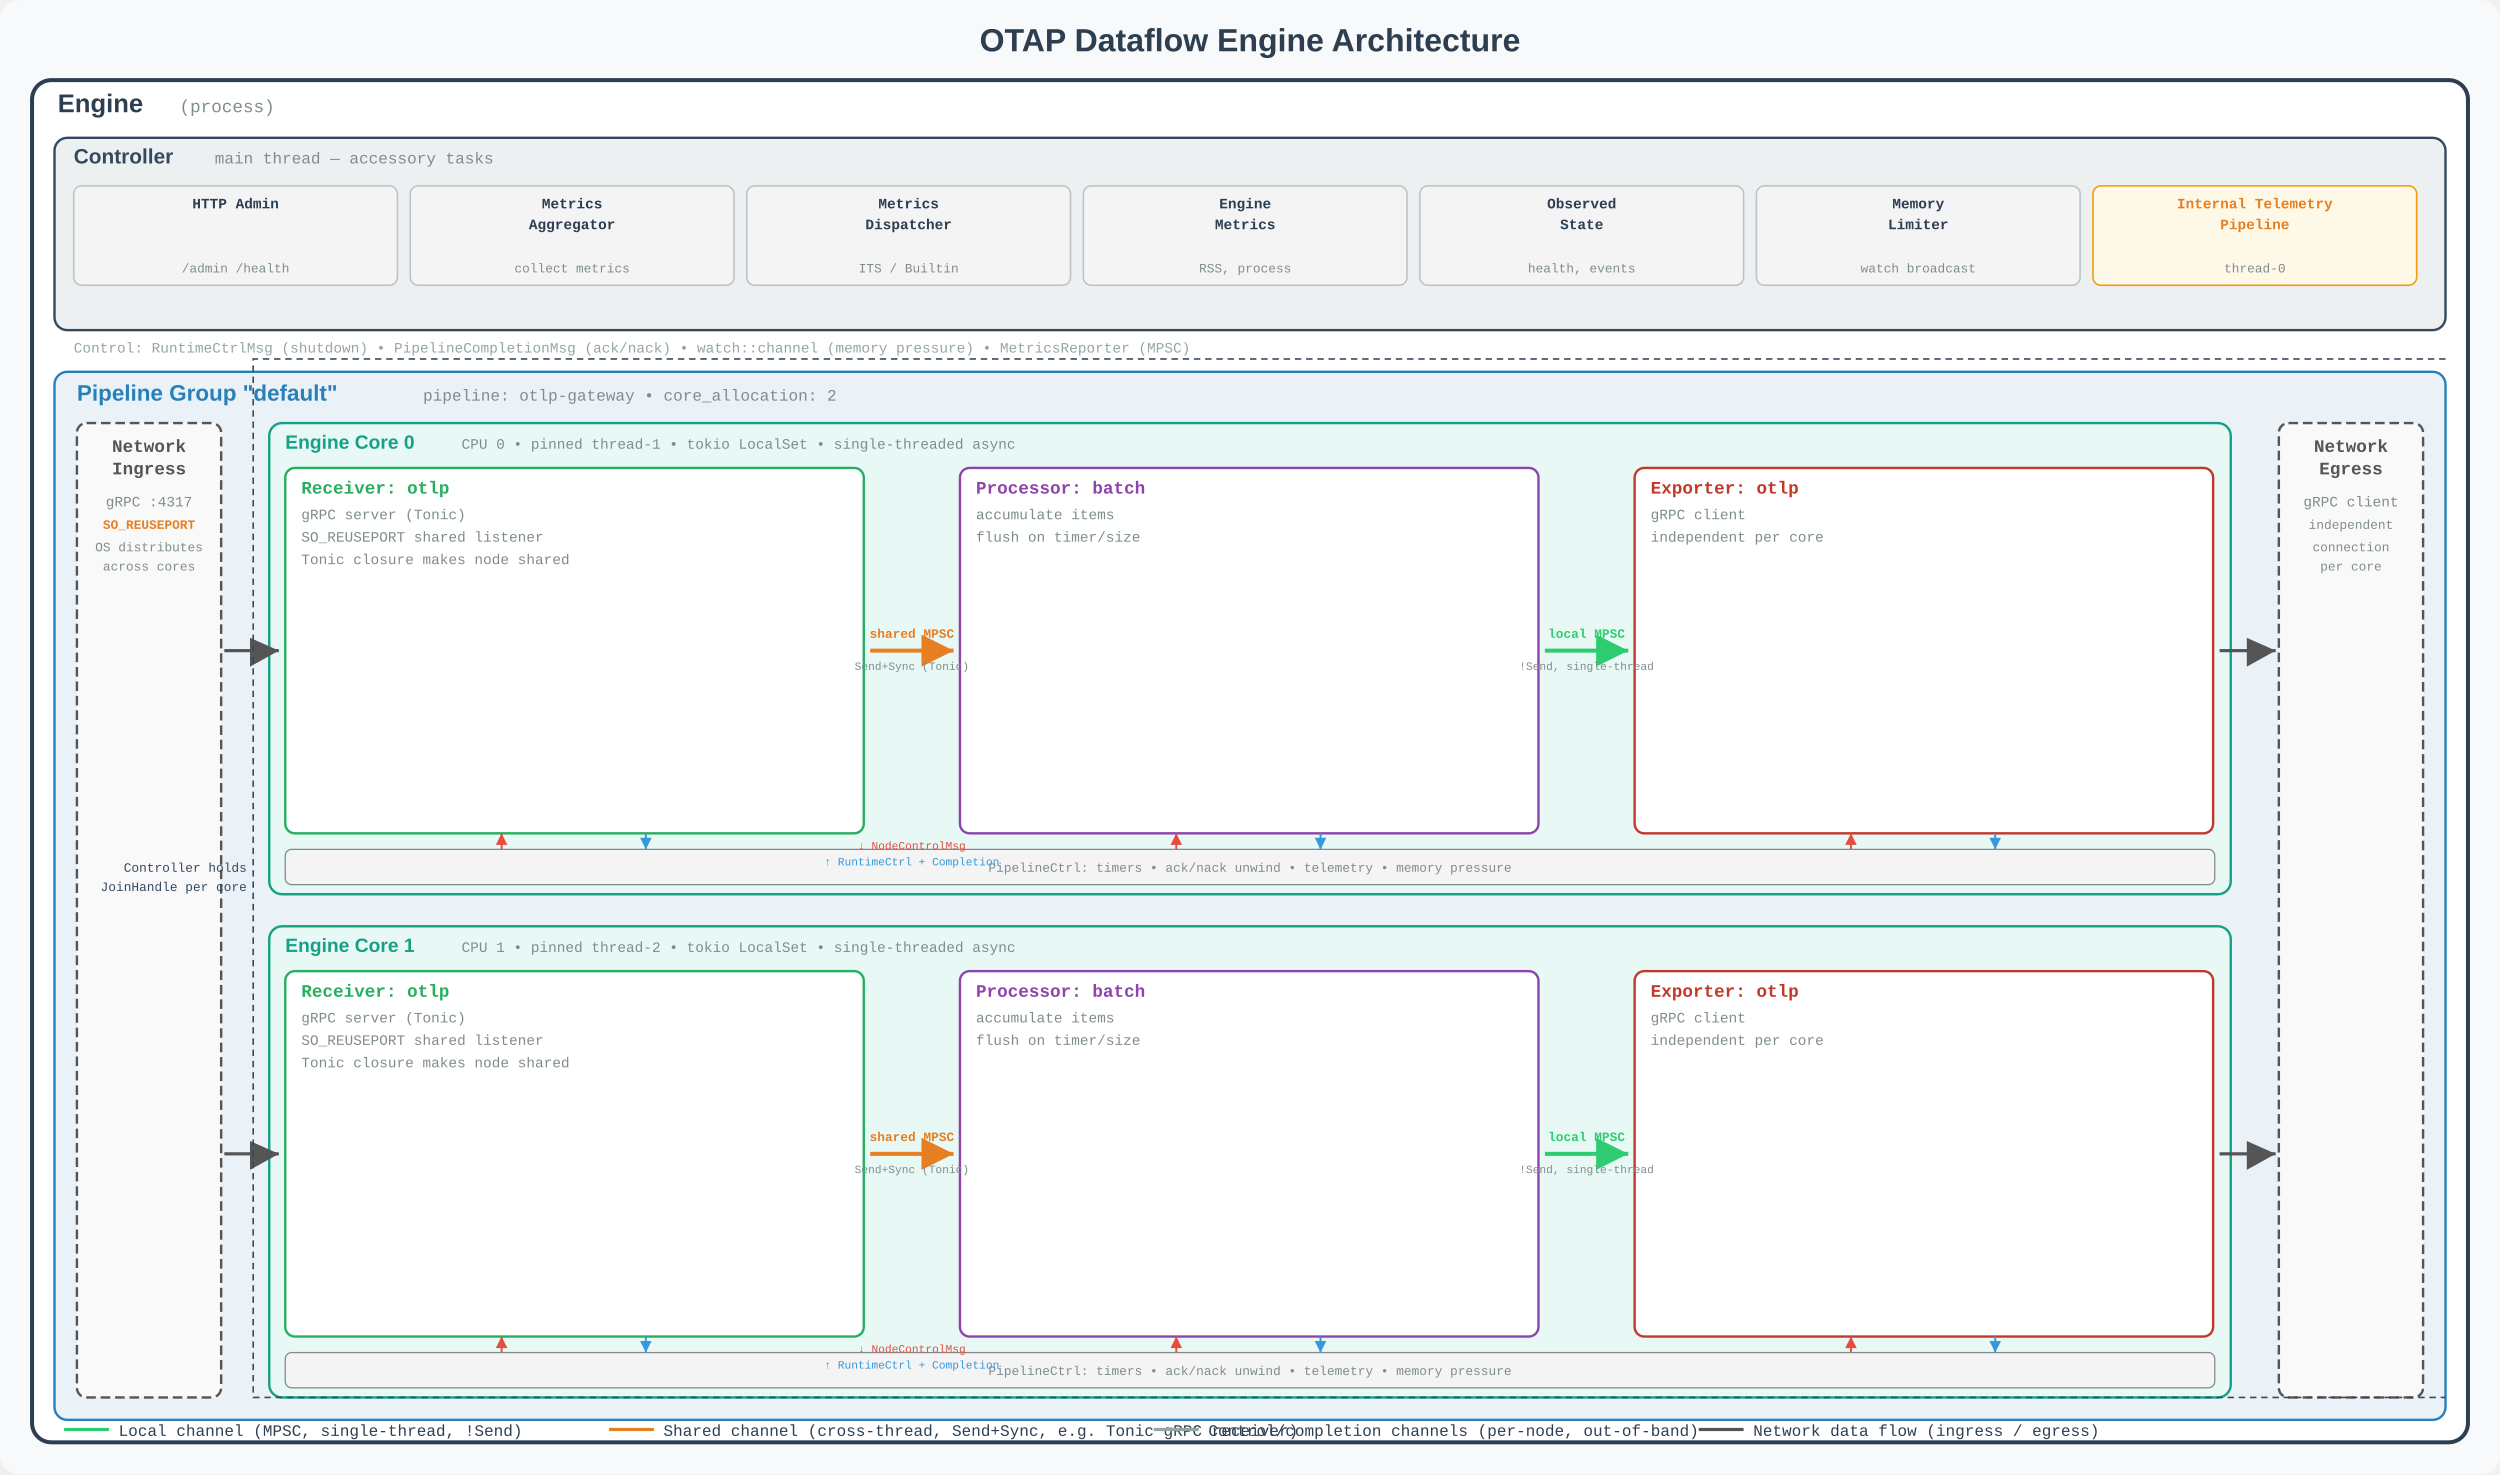
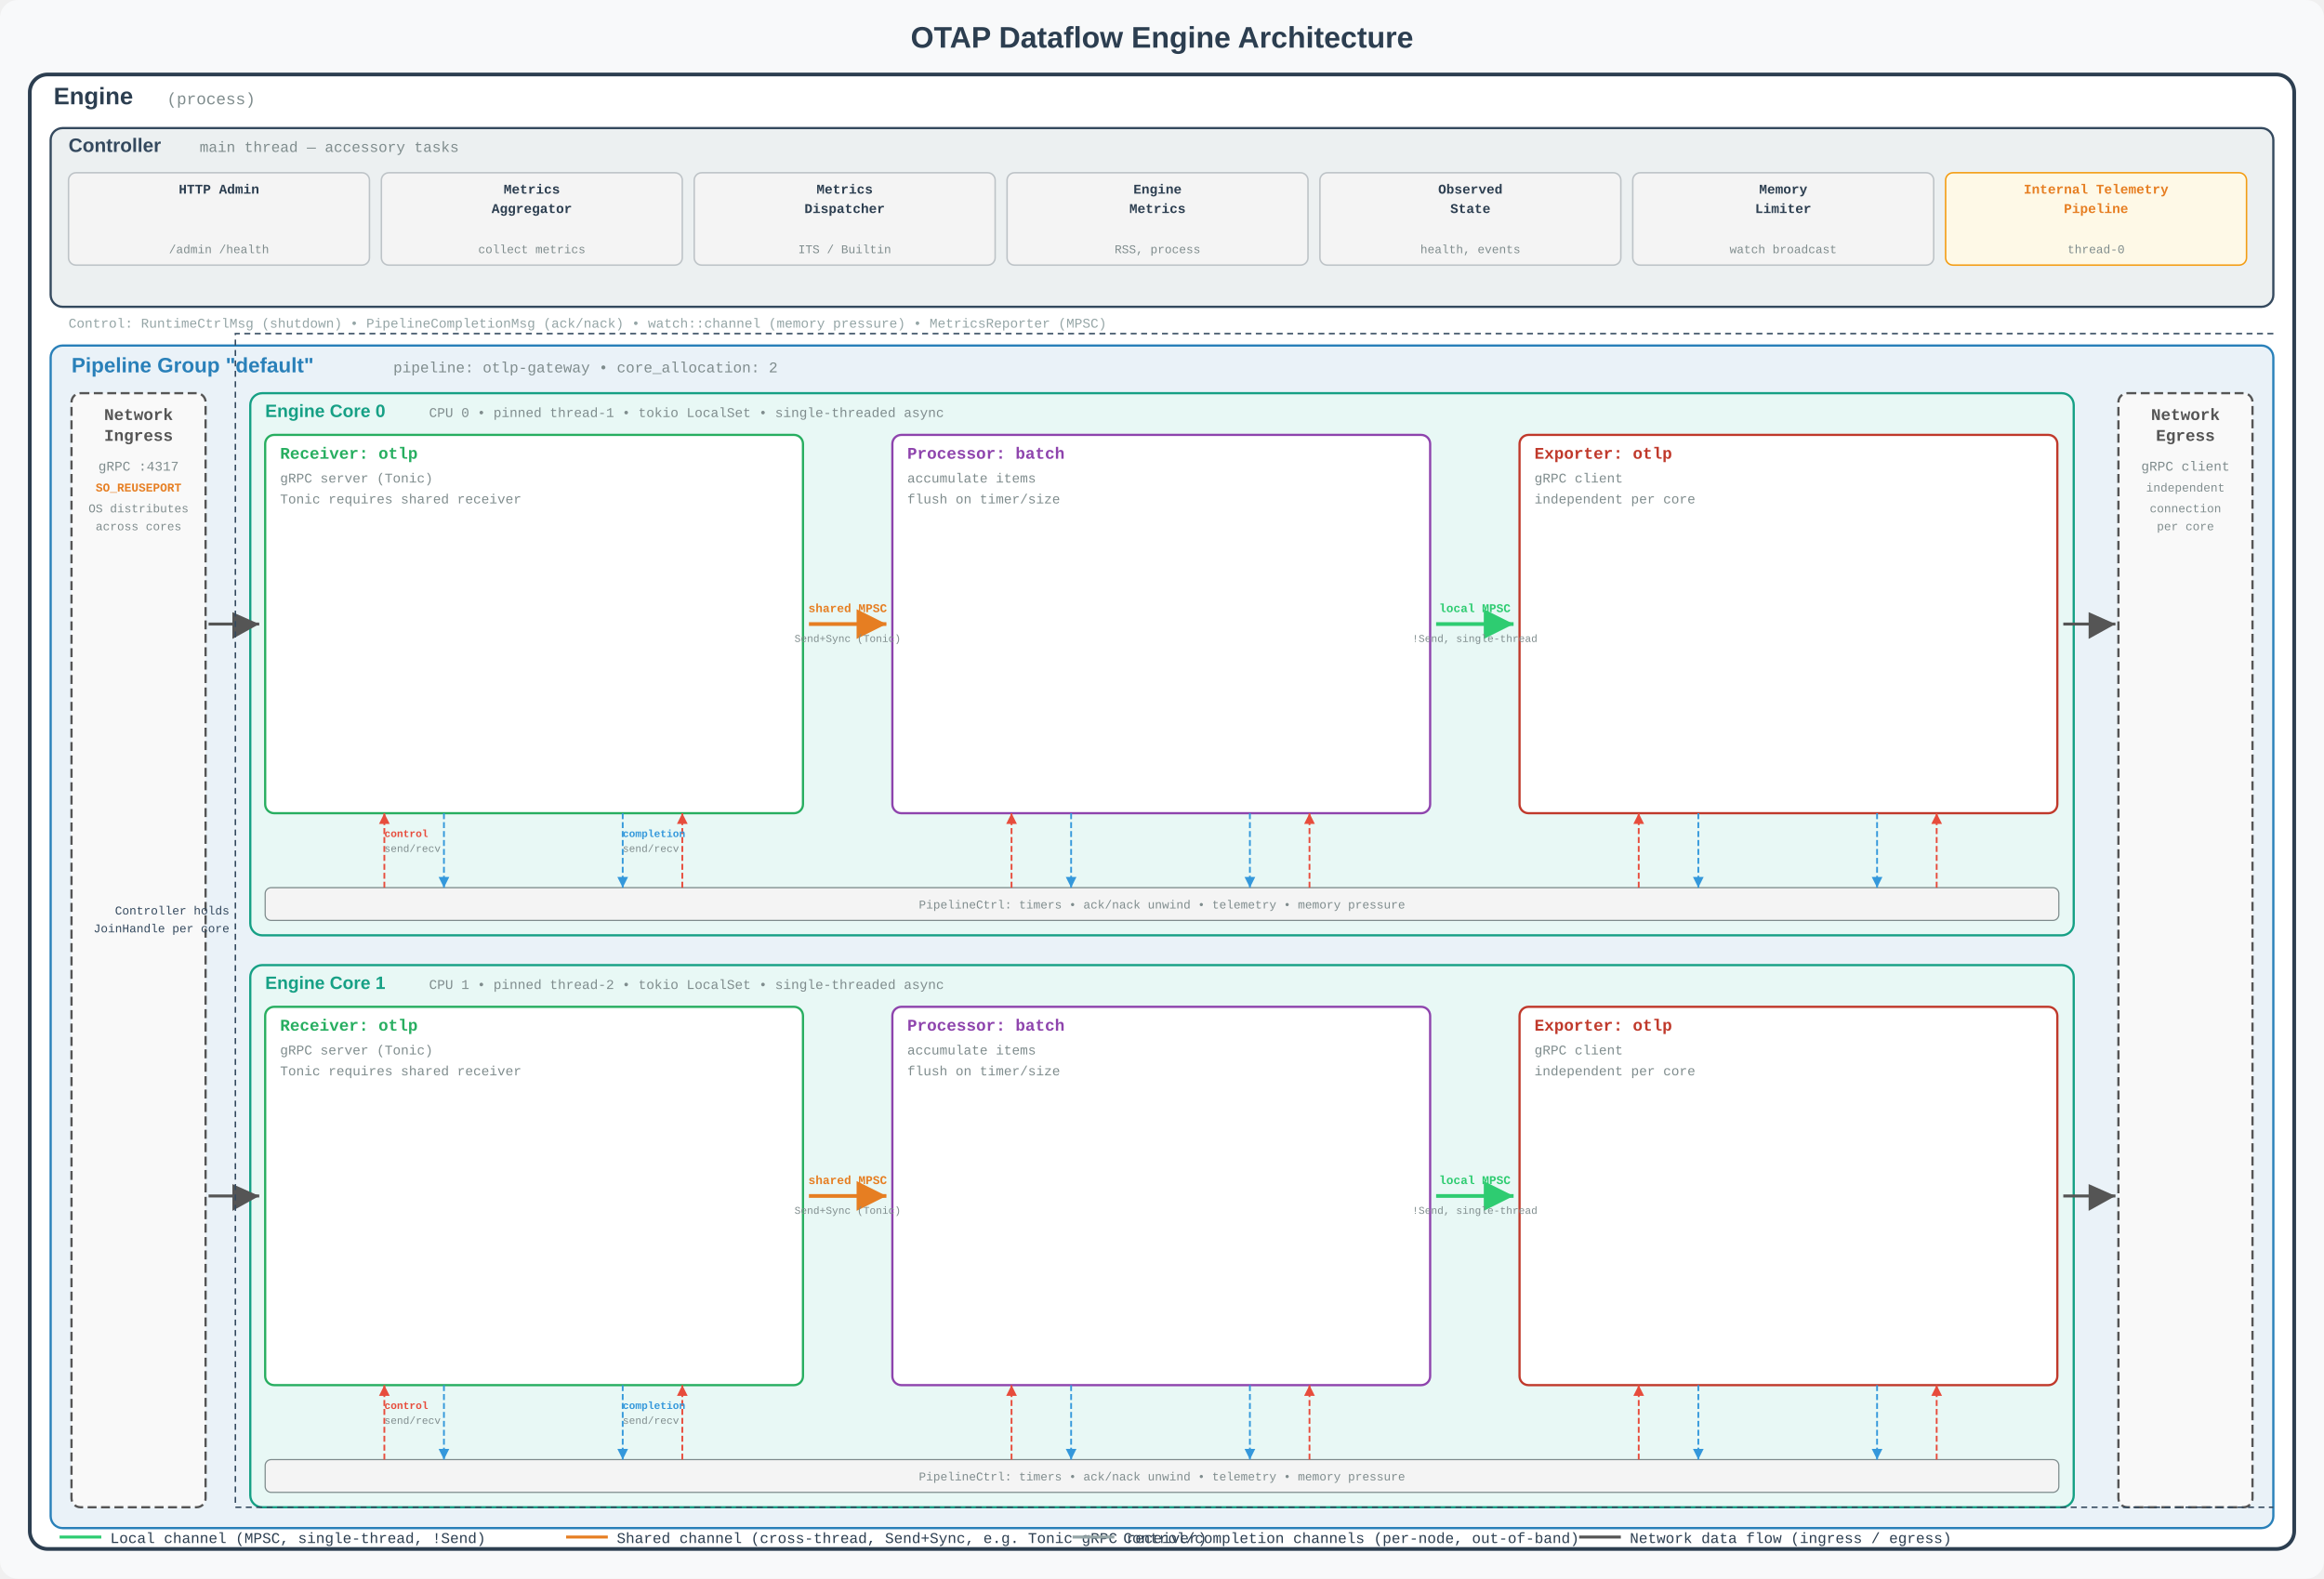
- <svg xmlns="http://www.w3.org/2000/svg" viewBox="0 0 1560 920" width="1560" height="920">
+ <svg xmlns="http://www.w3.org/2000/svg" viewBox="0 0 1560 1060" width="1560" height="1060">
  <defs>
    <marker id="al" markerWidth="8" markerHeight="8" refX="8" refY="4" orient="auto">
      <polygon points="0 0, 8 4, 0 8" fill="#2ecc71" />
    </marker>
    <marker id="as" markerWidth="8" markerHeight="8" refX="8" refY="4" orient="auto">
      <polygon points="0 0, 8 4, 0 8" fill="#e67e22" />
    </marker>
    <marker id="ac" markerWidth="6" markerHeight="6" refX="6" refY="3" orient="auto">
      <polygon points="0 0, 6 3, 0 6" fill="#95a5a6" />
    </marker>
    <marker id="at" markerWidth="8" markerHeight="8" refX="8" refY="4" orient="auto">
      <polygon points="0 0, 8 4, 0 8" fill="#3498db" />
    </marker>
    <marker id="an" markerWidth="9" markerHeight="9" refX="9" refY="4" orient="auto">
      <polygon points="0 0, 9 4, 0 9" fill="#555555" />
    </marker>
    <marker id="acd" markerWidth="6" markerHeight="6" refX="6" refY="3" orient="auto">
      <polygon points="0 0, 6 3, 0 6" fill="#e74c3c" />
    </marker>
    <marker id="acu" markerWidth="6" markerHeight="6" refX="6" refY="3" orient="auto">
      <polygon points="0 0, 6 3, 0 6" fill="#3498db" />
    </marker>
  </defs>
-   <rect width="1560" height="920" fill="#f8f9fa" rx="12" />
+   <rect width="1560" height="1060" fill="#f8f9fa" rx="12" />
  <text x="780" y="32" font-family="'Segoe UI', 'Helvetica Neue', Arial, sans-serif" font-size="20" fill="#2c3e50" font-weight="bold" text-anchor="middle">OTAP Dataflow Engine Architecture</text>
-   <rect x="20" y="50" width="1520" height="850" rx="12" fill="#ffffff" stroke="#2c3e50" stroke-width="2.5" />
+   <rect x="20" y="50" width="1520" height="990" rx="12" fill="#ffffff" stroke="#2c3e50" stroke-width="2.5" />
  <text x="36" y="70" font-family="'Segoe UI', 'Helvetica Neue', Arial, sans-serif" font-size="16" fill="#2c3e50" font-weight="bold" text-anchor="start">Engine</text>
  <text x="112" y="70" font-family="Consolas, 'Courier New', monospace" font-size="11" fill="#7f8c8d" font-weight="normal" text-anchor="start">(process)</text>
  <rect x="34" y="86" width="1492" height="120" rx="8" fill="#ecf0f1" stroke="#34495e" stroke-width="1.5" />
  <text x="46" y="102" font-family="'Segoe UI', 'Helvetica Neue', Arial, sans-serif" font-size="13" fill="#34495e" font-weight="bold" text-anchor="start">Controller</text>
  <text x="134" y="102" font-family="Consolas, 'Courier New', monospace" font-size="10" fill="#7f8c8d" font-weight="normal" text-anchor="start">main thread — accessory tasks</text>
  <rect x="46" y="116" width="202" height="62" rx="5" fill="#f4f4f4" stroke="#bdc3c7" stroke-width="1" />
  <text x="147" y="130" font-family="Consolas, 'Courier New', monospace" font-size="9" fill="#2c3e50" font-weight="bold" text-anchor="middle">HTTP Admin</text>
  <text x="147" y="170" font-family="Consolas, 'Courier New', monospace" font-size="8" fill="#7f8c8d" font-weight="normal" text-anchor="middle">/admin /health</text>
  <rect x="256" y="116" width="202" height="62" rx="5" fill="#f4f4f4" stroke="#bdc3c7" stroke-width="1" />
  <text x="357" y="130" font-family="Consolas, 'Courier New', monospace" font-size="9" fill="#2c3e50" font-weight="bold" text-anchor="middle">Metrics</text>
  <text x="357" y="143" font-family="Consolas, 'Courier New', monospace" font-size="9" fill="#2c3e50" font-weight="bold" text-anchor="middle">Aggregator</text>
  <text x="357" y="170" font-family="Consolas, 'Courier New', monospace" font-size="8" fill="#7f8c8d" font-weight="normal" text-anchor="middle">collect metrics</text>
  <rect x="466" y="116" width="202" height="62" rx="5" fill="#f4f4f4" stroke="#bdc3c7" stroke-width="1" />
  <text x="567" y="130" font-family="Consolas, 'Courier New', monospace" font-size="9" fill="#2c3e50" font-weight="bold" text-anchor="middle">Metrics</text>
  <text x="567" y="143" font-family="Consolas, 'Courier New', monospace" font-size="9" fill="#2c3e50" font-weight="bold" text-anchor="middle">Dispatcher</text>
  <text x="567" y="170" font-family="Consolas, 'Courier New', monospace" font-size="8" fill="#7f8c8d" font-weight="normal" text-anchor="middle">ITS / Builtin</text>
  <rect x="676" y="116" width="202" height="62" rx="5" fill="#f4f4f4" stroke="#bdc3c7" stroke-width="1" />
  <text x="777" y="130" font-family="Consolas, 'Courier New', monospace" font-size="9" fill="#2c3e50" font-weight="bold" text-anchor="middle">Engine</text>
  <text x="777" y="143" font-family="Consolas, 'Courier New', monospace" font-size="9" fill="#2c3e50" font-weight="bold" text-anchor="middle">Metrics</text>
  <text x="777" y="170" font-family="Consolas, 'Courier New', monospace" font-size="8" fill="#7f8c8d" font-weight="normal" text-anchor="middle">RSS, process</text>
  <rect x="886" y="116" width="202" height="62" rx="5" fill="#f4f4f4" stroke="#bdc3c7" stroke-width="1" />
  <text x="987" y="130" font-family="Consolas, 'Courier New', monospace" font-size="9" fill="#2c3e50" font-weight="bold" text-anchor="middle">Observed</text>
  <text x="987" y="143" font-family="Consolas, 'Courier New', monospace" font-size="9" fill="#2c3e50" font-weight="bold" text-anchor="middle">State</text>
  <text x="987" y="170" font-family="Consolas, 'Courier New', monospace" font-size="8" fill="#7f8c8d" font-weight="normal" text-anchor="middle">health, events</text>
  <rect x="1096" y="116" width="202" height="62" rx="5" fill="#f4f4f4" stroke="#bdc3c7" stroke-width="1" />
  <text x="1197" y="130" font-family="Consolas, 'Courier New', monospace" font-size="9" fill="#2c3e50" font-weight="bold" text-anchor="middle">Memory</text>
  <text x="1197" y="143" font-family="Consolas, 'Courier New', monospace" font-size="9" fill="#2c3e50" font-weight="bold" text-anchor="middle">Limiter</text>
  <text x="1197" y="170" font-family="Consolas, 'Courier New', monospace" font-size="8" fill="#7f8c8d" font-weight="normal" text-anchor="middle">watch broadcast</text>
  <rect x="1306" y="116" width="202" height="62" rx="5" fill="#fef9e7" stroke="#f39c12" stroke-width="1" />
  <text x="1407" y="130" font-family="Consolas, 'Courier New', monospace" font-size="9" fill="#e67e22" font-weight="bold" text-anchor="middle">Internal Telemetry</text>
  <text x="1407" y="143" font-family="Consolas, 'Courier New', monospace" font-size="9" fill="#e67e22" font-weight="bold" text-anchor="middle">Pipeline</text>
  <text x="1407" y="170" font-family="Consolas, 'Courier New', monospace" font-size="8" fill="#7f8c8d" font-weight="normal" text-anchor="middle">thread-0</text>
  <text x="46" y="220" font-family="Consolas, 'Courier New', monospace" font-size="9" fill="#95a5a6" font-weight="normal" text-anchor="start">Control: RuntimeCtrlMsg (shutdown)  •  PipelineCompletionMsg (ack/nack)  •  watch::channel (memory pressure)  •  MetricsReporter (MPSC)</text>
-   <rect x="34" y="232" width="1492" height="654" rx="8" fill="#eaf2f8" stroke="#2980b9" stroke-width="1.5" />
+   <rect x="34" y="232" width="1492" height="794" rx="8" fill="#eaf2f8" stroke="#2980b9" stroke-width="1.5" />
  <text x="48" y="250" font-family="'Segoe UI', 'Helvetica Neue', Arial, sans-serif" font-size="14" fill="#2980b9" font-weight="bold" text-anchor="start">Pipeline Group "default"</text>
  <text x="264" y="250" font-family="Consolas, 'Courier New', monospace" font-size="10" fill="#7f8c8d" font-weight="normal" text-anchor="start">pipeline: otlp-gateway  •  core_allocation: 2</text>
-   <rect x="48" y="264" width="90" height="608" rx="6" fill="#f9f9f9" stroke="#555555" stroke-width="1.5" stroke-dasharray="6,3" />
+   <rect x="48" y="264" width="90" height="748" rx="6" fill="#f9f9f9" stroke="#555555" stroke-width="1.5" stroke-dasharray="6,3" />
  <text x="93" y="282" font-family="Consolas, 'Courier New', monospace" font-size="11" fill="#555555" font-weight="bold" text-anchor="middle">Network</text>
  <text x="93" y="296" font-family="Consolas, 'Courier New', monospace" font-size="11" fill="#555555" font-weight="bold" text-anchor="middle">Ingress</text>
  <text x="93" y="316" font-family="Consolas, 'Courier New', monospace" font-size="9" fill="#7f8c8d" font-weight="normal" text-anchor="middle">gRPC :4317</text>
  <text x="93" y="330" font-family="Consolas, 'Courier New', monospace" font-size="8" fill="#e67e22" font-weight="bold" text-anchor="middle">SO_REUSEPORT</text>
  <text x="93" y="344" font-family="Consolas, 'Courier New', monospace" font-size="8" fill="#7f8c8d" font-weight="normal" text-anchor="middle">OS distributes</text>
  <text x="93" y="356" font-family="Consolas, 'Courier New', monospace" font-size="8" fill="#7f8c8d" font-weight="normal" text-anchor="middle">across cores</text>
-   <rect x="1422" y="264" width="90" height="608" rx="6" fill="#f9f9f9" stroke="#555555" stroke-width="1.5" stroke-dasharray="6,3" />
+   <rect x="1422" y="264" width="90" height="748" rx="6" fill="#f9f9f9" stroke="#555555" stroke-width="1.5" stroke-dasharray="6,3" />
  <text x="1467" y="282" font-family="Consolas, 'Courier New', monospace" font-size="11" fill="#555555" font-weight="bold" text-anchor="middle">Network</text>
  <text x="1467" y="296" font-family="Consolas, 'Courier New', monospace" font-size="11" fill="#555555" font-weight="bold" text-anchor="middle">Egress</text>
  <text x="1467" y="316" font-family="Consolas, 'Courier New', monospace" font-size="9" fill="#7f8c8d" font-weight="normal" text-anchor="middle">gRPC client</text>
  <text x="1467" y="330" font-family="Consolas, 'Courier New', monospace" font-size="8" fill="#7f8c8d" font-weight="normal" text-anchor="middle">independent</text>
  <text x="1467" y="344" font-family="Consolas, 'Courier New', monospace" font-size="8" fill="#7f8c8d" font-weight="normal" text-anchor="middle">connection</text>
  <text x="1467" y="356" font-family="Consolas, 'Courier New', monospace" font-size="8" fill="#7f8c8d" font-weight="normal" text-anchor="middle">per core</text>
-   <rect x="168" y="264" width="1224" height="294" rx="8" fill="#e8f8f5" stroke="#16a085" stroke-width="1.5" />
+   <rect x="168" y="264" width="1224" height="364" rx="8" fill="#e8f8f5" stroke="#16a085" stroke-width="1.5" />
  <text x="178" y="280" font-family="'Segoe UI', 'Helvetica Neue', Arial, sans-serif" font-size="12" fill="#16a085" font-weight="bold" text-anchor="start">Engine Core 0</text>
  <text x="288" y="280" font-family="Consolas, 'Courier New', monospace" font-size="9" fill="#7f8c8d" font-weight="normal" text-anchor="start">CPU 0  •  pinned thread-1  •  tokio LocalSet  •  single-threaded async</text>
-   <rect x="178" y="292" width="361" height="228" rx="6" fill="#ffffff" stroke="#27ae60" stroke-width="1.5" />
+   <rect x="178" y="292" width="361" height="254" rx="6" fill="#ffffff" stroke="#27ae60" stroke-width="1.5" />
  <text x="188" y="308" font-family="Consolas, 'Courier New', monospace" font-size="11" fill="#27ae60" font-weight="bold" text-anchor="start">Receiver: otlp</text>
  <text x="188" y="324" font-family="Consolas, 'Courier New', monospace" font-size="9" fill="#7f8c8d" font-weight="normal" text-anchor="start">gRPC server (Tonic)</text>
-   <text x="188" y="338" font-family="Consolas, 'Courier New', monospace" font-size="9" fill="#7f8c8d" font-weight="normal" text-anchor="start">SO_REUSEPORT shared listener</text>
-   <text x="188" y="352" font-family="Consolas, 'Courier New', monospace" font-size="9" fill="#7f8c8d" font-weight="normal" text-anchor="start">Tonic closure makes node shared</text>
-   <rect x="599" y="292" width="361" height="228" rx="6" fill="#ffffff" stroke="#8e44ad" stroke-width="1.5" />
+   <text x="188" y="338" font-family="Consolas, 'Courier New', monospace" font-size="9" fill="#7f8c8d" font-weight="normal" text-anchor="start">Tonic requires shared receiver</text>
+   <rect x="599" y="292" width="361" height="254" rx="6" fill="#ffffff" stroke="#8e44ad" stroke-width="1.5" />
  <text x="609" y="308" font-family="Consolas, 'Courier New', monospace" font-size="11" fill="#8e44ad" font-weight="bold" text-anchor="start">Processor: batch</text>
  <text x="609" y="324" font-family="Consolas, 'Courier New', monospace" font-size="9" fill="#7f8c8d" font-weight="normal" text-anchor="start">accumulate items</text>
  <text x="609" y="338" font-family="Consolas, 'Courier New', monospace" font-size="9" fill="#7f8c8d" font-weight="normal" text-anchor="start">flush on timer/size</text>
-   <rect x="1020" y="292" width="361" height="228" rx="6" fill="#ffffff" stroke="#c0392b" stroke-width="1.5" />
+   <rect x="1020" y="292" width="361" height="254" rx="6" fill="#ffffff" stroke="#c0392b" stroke-width="1.5" />
  <text x="1030" y="308" font-family="Consolas, 'Courier New', monospace" font-size="11" fill="#c0392b" font-weight="bold" text-anchor="start">Exporter: otlp</text>
  <text x="1030" y="324" font-family="Consolas, 'Courier New', monospace" font-size="9" fill="#7f8c8d" font-weight="normal" text-anchor="start">gRPC client</text>
  <text x="1030" y="338" font-family="Consolas, 'Courier New', monospace" font-size="9" fill="#7f8c8d" font-weight="normal" text-anchor="start">independent per core</text>
-   <line x1="543" y1="406" x2="595" y2="406" stroke="#e67e22" stroke-width="2.5" marker-end="url(#as)" />
-   <text x="569" y="398" font-family="Consolas, 'Courier New', monospace" font-size="8" fill="#e67e22" font-weight="bold" text-anchor="middle">shared MPSC</text>
-   <text x="569" y="418" font-family="Consolas, 'Courier New', monospace" font-size="7" fill="#7f8c8d" font-weight="normal" text-anchor="middle">Send+Sync (Tonic)</text>
-   <line x1="964" y1="406" x2="1016" y2="406" stroke="#2ecc71" stroke-width="2.5" marker-end="url(#al)" />
-   <text x="990" y="398" font-family="Consolas, 'Courier New', monospace" font-size="8" fill="#2ecc71" font-weight="bold" text-anchor="middle">local MPSC</text>
-   <text x="990" y="418" font-family="Consolas, 'Courier New', monospace" font-size="7" fill="#7f8c8d" font-weight="normal" text-anchor="middle">!Send, single-thread</text>
-   <rect x="178" y="530" width="1204" height="22" rx="4" fill="#f4f4f4" stroke="#7f8c8d" stroke-width="0.8" />
-   <text x="780" y="544" font-family="Consolas, 'Courier New', monospace" font-size="8" fill="#7f8c8d" font-weight="normal" text-anchor="middle">PipelineCtrl: timers  •  ack/nack unwind  •  telemetry  •  memory pressure</text>
-   <line x1="313" y1="530" x2="313" y2="520" stroke="#e74c3c" stroke-width="1.2" stroke-dasharray="4,2" marker-end="url(#acd)" />
-   <line x1="403" y1="520" x2="403" y2="530" stroke="#3498db" stroke-width="1.2" stroke-dasharray="4,2" marker-end="url(#acu)" />
-   <line x1="734" y1="530" x2="734" y2="520" stroke="#e74c3c" stroke-width="1.2" stroke-dasharray="4,2" marker-end="url(#acd)" />
-   <line x1="824" y1="520" x2="824" y2="530" stroke="#3498db" stroke-width="1.2" stroke-dasharray="4,2" marker-end="url(#acu)" />
-   <line x1="1155" y1="530" x2="1155" y2="520" stroke="#e74c3c" stroke-width="1.2" stroke-dasharray="4,2" marker-end="url(#acd)" />
-   <line x1="1245" y1="520" x2="1245" y2="530" stroke="#3498db" stroke-width="1.2" stroke-dasharray="4,2" marker-end="url(#acu)" />
-   <text x="569" y="530" font-family="Consolas, 'Courier New', monospace" font-size="7" fill="#e74c3c" font-weight="normal" text-anchor="middle">↓ NodeControlMsg</text>
-   <text x="569" y="540" font-family="Consolas, 'Courier New', monospace" font-size="7" fill="#3498db" font-weight="normal" text-anchor="middle">↑ RuntimeCtrl + Completion</text>
-   <line x1="140" y1="406" x2="174" y2="406" stroke="#555555" stroke-width="2" marker-end="url(#an)" />
-   <line x1="1385" y1="406" x2="1420" y2="406" stroke="#555555" stroke-width="2" marker-end="url(#an)" />
-   <rect x="168" y="578" width="1224" height="294" rx="8" fill="#e8f8f5" stroke="#16a085" stroke-width="1.5" />
-   <text x="178" y="594" font-family="'Segoe UI', 'Helvetica Neue', Arial, sans-serif" font-size="12" fill="#16a085" font-weight="bold" text-anchor="start">Engine Core 1</text>
-   <text x="288" y="594" font-family="Consolas, 'Courier New', monospace" font-size="9" fill="#7f8c8d" font-weight="normal" text-anchor="start">CPU 1  •  pinned thread-2  •  tokio LocalSet  •  single-threaded async</text>
-   <rect x="178" y="606" width="361" height="228" rx="6" fill="#ffffff" stroke="#27ae60" stroke-width="1.5" />
-   <text x="188" y="622" font-family="Consolas, 'Courier New', monospace" font-size="11" fill="#27ae60" font-weight="bold" text-anchor="start">Receiver: otlp</text>
-   <text x="188" y="638" font-family="Consolas, 'Courier New', monospace" font-size="9" fill="#7f8c8d" font-weight="normal" text-anchor="start">gRPC server (Tonic)</text>
-   <text x="188" y="652" font-family="Consolas, 'Courier New', monospace" font-size="9" fill="#7f8c8d" font-weight="normal" text-anchor="start">SO_REUSEPORT shared listener</text>
-   <text x="188" y="666" font-family="Consolas, 'Courier New', monospace" font-size="9" fill="#7f8c8d" font-weight="normal" text-anchor="start">Tonic closure makes node shared</text>
-   <rect x="599" y="606" width="361" height="228" rx="6" fill="#ffffff" stroke="#8e44ad" stroke-width="1.5" />
-   <text x="609" y="622" font-family="Consolas, 'Courier New', monospace" font-size="11" fill="#8e44ad" font-weight="bold" text-anchor="start">Processor: batch</text>
-   <text x="609" y="638" font-family="Consolas, 'Courier New', monospace" font-size="9" fill="#7f8c8d" font-weight="normal" text-anchor="start">accumulate items</text>
-   <text x="609" y="652" font-family="Consolas, 'Courier New', monospace" font-size="9" fill="#7f8c8d" font-weight="normal" text-anchor="start">flush on timer/size</text>
-   <rect x="1020" y="606" width="361" height="228" rx="6" fill="#ffffff" stroke="#c0392b" stroke-width="1.5" />
-   <text x="1030" y="622" font-family="Consolas, 'Courier New', monospace" font-size="11" fill="#c0392b" font-weight="bold" text-anchor="start">Exporter: otlp</text>
-   <text x="1030" y="638" font-family="Consolas, 'Courier New', monospace" font-size="9" fill="#7f8c8d" font-weight="normal" text-anchor="start">gRPC client</text>
-   <text x="1030" y="652" font-family="Consolas, 'Courier New', monospace" font-size="9" fill="#7f8c8d" font-weight="normal" text-anchor="start">independent per core</text>
-   <line x1="543" y1="720" x2="595" y2="720" stroke="#e67e22" stroke-width="2.5" marker-end="url(#as)" />
-   <text x="569" y="712" font-family="Consolas, 'Courier New', monospace" font-size="8" fill="#e67e22" font-weight="bold" text-anchor="middle">shared MPSC</text>
-   <text x="569" y="732" font-family="Consolas, 'Courier New', monospace" font-size="7" fill="#7f8c8d" font-weight="normal" text-anchor="middle">Send+Sync (Tonic)</text>
-   <line x1="964" y1="720" x2="1016" y2="720" stroke="#2ecc71" stroke-width="2.5" marker-end="url(#al)" />
-   <text x="990" y="712" font-family="Consolas, 'Courier New', monospace" font-size="8" fill="#2ecc71" font-weight="bold" text-anchor="middle">local MPSC</text>
-   <text x="990" y="732" font-family="Consolas, 'Courier New', monospace" font-size="7" fill="#7f8c8d" font-weight="normal" text-anchor="middle">!Send, single-thread</text>
-   <rect x="178" y="844" width="1204" height="22" rx="4" fill="#f4f4f4" stroke="#7f8c8d" stroke-width="0.8" />
-   <text x="780" y="858" font-family="Consolas, 'Courier New', monospace" font-size="8" fill="#7f8c8d" font-weight="normal" text-anchor="middle">PipelineCtrl: timers  •  ack/nack unwind  •  telemetry  •  memory pressure</text>
-   <line x1="313" y1="844" x2="313" y2="834" stroke="#e74c3c" stroke-width="1.2" stroke-dasharray="4,2" marker-end="url(#acd)" />
-   <line x1="403" y1="834" x2="403" y2="844" stroke="#3498db" stroke-width="1.2" stroke-dasharray="4,2" marker-end="url(#acu)" />
-   <line x1="734" y1="844" x2="734" y2="834" stroke="#e74c3c" stroke-width="1.2" stroke-dasharray="4,2" marker-end="url(#acd)" />
-   <line x1="824" y1="834" x2="824" y2="844" stroke="#3498db" stroke-width="1.2" stroke-dasharray="4,2" marker-end="url(#acu)" />
-   <line x1="1155" y1="844" x2="1155" y2="834" stroke="#e74c3c" stroke-width="1.2" stroke-dasharray="4,2" marker-end="url(#acd)" />
-   <line x1="1245" y1="834" x2="1245" y2="844" stroke="#3498db" stroke-width="1.2" stroke-dasharray="4,2" marker-end="url(#acu)" />
-   <text x="569" y="844" font-family="Consolas, 'Courier New', monospace" font-size="7" fill="#e74c3c" font-weight="normal" text-anchor="middle">↓ NodeControlMsg</text>
-   <text x="569" y="854" font-family="Consolas, 'Courier New', monospace" font-size="7" fill="#3498db" font-weight="normal" text-anchor="middle">↑ RuntimeCtrl + Completion</text>
-   <line x1="140" y1="720" x2="174" y2="720" stroke="#555555" stroke-width="2" marker-end="url(#an)" />
-   <line x1="1385" y1="720" x2="1420" y2="720" stroke="#555555" stroke-width="2" marker-end="url(#an)" />
-   <path d="M 1526,224 L 158,224 L 158,872 L 1526,872" fill="none" stroke="#34495e" stroke-width="1" stroke-dasharray="4,3" />
-   <text x="154" y="544" font-family="Consolas, 'Courier New', monospace" font-size="8" fill="#34495e" font-weight="normal" text-anchor="end">Controller holds</text>
-   <text x="154" y="556" font-family="Consolas, 'Courier New', monospace" font-size="8" fill="#34495e" font-weight="normal" text-anchor="end">JoinHandle per core</text>
-   <line x1="40" y1="892" x2="68" y2="892" stroke="#2ecc71" stroke-width="2" />
-   <text x="74" y="896" font-family="Consolas, 'Courier New', monospace" font-size="10" fill="#2c3e50" font-weight="normal" text-anchor="start">Local channel (MPSC, single-thread, !Send)</text>
-   <line x1="380" y1="892" x2="408" y2="892" stroke="#e67e22" stroke-width="2" />
-   <text x="414" y="896" font-family="Consolas, 'Courier New', monospace" font-size="10" fill="#2c3e50" font-weight="normal" text-anchor="start">Shared channel (cross-thread, Send+Sync, e.g. Tonic gRPC receiver)</text>
-   <line x1="720" y1="892" x2="748" y2="892" stroke="#95a5a6" stroke-width="2" />
-   <text x="754" y="896" font-family="Consolas, 'Courier New', monospace" font-size="10" fill="#2c3e50" font-weight="normal" text-anchor="start">Control/completion channels (per-node, out-of-band)</text>
-   <line x1="1060" y1="892" x2="1088" y2="892" stroke="#555555" stroke-width="2" />
-   <text x="1094" y="896" font-family="Consolas, 'Courier New', monospace" font-size="10" fill="#2c3e50" font-weight="normal" text-anchor="start">Network data flow (ingress / egress)</text>
+   <line x1="543" y1="419" x2="595" y2="419" stroke="#e67e22" stroke-width="2.5" marker-end="url(#as)" />
+   <text x="569" y="411" font-family="Consolas, 'Courier New', monospace" font-size="8" fill="#e67e22" font-weight="bold" text-anchor="middle">shared MPSC</text>
+   <text x="569" y="431" font-family="Consolas, 'Courier New', monospace" font-size="7" fill="#7f8c8d" font-weight="normal" text-anchor="middle">Send+Sync (Tonic)</text>
+   <line x1="964" y1="419" x2="1016" y2="419" stroke="#2ecc71" stroke-width="2.5" marker-end="url(#al)" />
+   <text x="990" y="411" font-family="Consolas, 'Courier New', monospace" font-size="8" fill="#2ecc71" font-weight="bold" text-anchor="middle">local MPSC</text>
+   <text x="990" y="431" font-family="Consolas, 'Courier New', monospace" font-size="7" fill="#7f8c8d" font-weight="normal" text-anchor="middle">!Send, single-thread</text>
+   <rect x="178" y="596" width="1204" height="22" rx="4" fill="#f4f4f4" stroke="#7f8c8d" stroke-width="0.8" />
+   <text x="780" y="610" font-family="Consolas, 'Courier New', monospace" font-size="8" fill="#7f8c8d" font-weight="normal" text-anchor="middle">PipelineCtrl: timers  •  ack/nack unwind  •  telemetry  •  memory pressure</text>
+   <line x1="258" y1="596" x2="258" y2="546" stroke="#e74c3c" stroke-width="1.2" stroke-dasharray="4,2" marker-end="url(#acd)" />
+   <line x1="298" y1="546" x2="298" y2="596" stroke="#3498db" stroke-width="1.2" stroke-dasharray="4,2" marker-end="url(#acu)" />
+   <line x1="418" y1="546" x2="418" y2="596" stroke="#3498db" stroke-width="1.2" stroke-dasharray="4,2" marker-end="url(#acu)" />
+   <line x1="458" y1="596" x2="458" y2="546" stroke="#e74c3c" stroke-width="1.2" stroke-dasharray="4,2" marker-end="url(#acd)" />
+   <line x1="679" y1="596" x2="679" y2="546" stroke="#e74c3c" stroke-width="1.2" stroke-dasharray="4,2" marker-end="url(#acd)" />
+   <line x1="719" y1="546" x2="719" y2="596" stroke="#3498db" stroke-width="1.2" stroke-dasharray="4,2" marker-end="url(#acu)" />
+   <line x1="839" y1="546" x2="839" y2="596" stroke="#3498db" stroke-width="1.2" stroke-dasharray="4,2" marker-end="url(#acu)" />
+   <line x1="879" y1="596" x2="879" y2="546" stroke="#e74c3c" stroke-width="1.2" stroke-dasharray="4,2" marker-end="url(#acd)" />
+   <line x1="1100" y1="596" x2="1100" y2="546" stroke="#e74c3c" stroke-width="1.2" stroke-dasharray="4,2" marker-end="url(#acd)" />
+   <line x1="1140" y1="546" x2="1140" y2="596" stroke="#3498db" stroke-width="1.2" stroke-dasharray="4,2" marker-end="url(#acu)" />
+   <line x1="1260" y1="546" x2="1260" y2="596" stroke="#3498db" stroke-width="1.2" stroke-dasharray="4,2" marker-end="url(#acu)" />
+   <line x1="1300" y1="596" x2="1300" y2="546" stroke="#e74c3c" stroke-width="1.2" stroke-dasharray="4,2" marker-end="url(#acd)" />
+   <text x="258" y="562" font-family="Consolas, 'Courier New', monospace" font-size="7" fill="#e74c3c" font-weight="bold" text-anchor="start">control</text>
+   <text x="258" y="572" font-family="Consolas, 'Courier New', monospace" font-size="7" fill="#7f8c8d" font-weight="normal" text-anchor="start">send/recv</text>
+   <text x="418" y="562" font-family="Consolas, 'Courier New', monospace" font-size="7" fill="#3498db" font-weight="bold" text-anchor="start">completion</text>
+   <text x="418" y="572" font-family="Consolas, 'Courier New', monospace" font-size="7" fill="#7f8c8d" font-weight="normal" text-anchor="start">send/recv</text>
+   <line x1="140" y1="419" x2="174" y2="419" stroke="#555555" stroke-width="2" marker-end="url(#an)" />
+   <line x1="1385" y1="419" x2="1420" y2="419" stroke="#555555" stroke-width="2" marker-end="url(#an)" />
+   <rect x="168" y="648" width="1224" height="364" rx="8" fill="#e8f8f5" stroke="#16a085" stroke-width="1.5" />
+   <text x="178" y="664" font-family="'Segoe UI', 'Helvetica Neue', Arial, sans-serif" font-size="12" fill="#16a085" font-weight="bold" text-anchor="start">Engine Core 1</text>
+   <text x="288" y="664" font-family="Consolas, 'Courier New', monospace" font-size="9" fill="#7f8c8d" font-weight="normal" text-anchor="start">CPU 1  •  pinned thread-2  •  tokio LocalSet  •  single-threaded async</text>
+   <rect x="178" y="676" width="361" height="254" rx="6" fill="#ffffff" stroke="#27ae60" stroke-width="1.5" />
+   <text x="188" y="692" font-family="Consolas, 'Courier New', monospace" font-size="11" fill="#27ae60" font-weight="bold" text-anchor="start">Receiver: otlp</text>
+   <text x="188" y="708" font-family="Consolas, 'Courier New', monospace" font-size="9" fill="#7f8c8d" font-weight="normal" text-anchor="start">gRPC server (Tonic)</text>
+   <text x="188" y="722" font-family="Consolas, 'Courier New', monospace" font-size="9" fill="#7f8c8d" font-weight="normal" text-anchor="start">Tonic requires shared receiver</text>
+   <rect x="599" y="676" width="361" height="254" rx="6" fill="#ffffff" stroke="#8e44ad" stroke-width="1.5" />
+   <text x="609" y="692" font-family="Consolas, 'Courier New', monospace" font-size="11" fill="#8e44ad" font-weight="bold" text-anchor="start">Processor: batch</text>
+   <text x="609" y="708" font-family="Consolas, 'Courier New', monospace" font-size="9" fill="#7f8c8d" font-weight="normal" text-anchor="start">accumulate items</text>
+   <text x="609" y="722" font-family="Consolas, 'Courier New', monospace" font-size="9" fill="#7f8c8d" font-weight="normal" text-anchor="start">flush on timer/size</text>
+   <rect x="1020" y="676" width="361" height="254" rx="6" fill="#ffffff" stroke="#c0392b" stroke-width="1.5" />
+   <text x="1030" y="692" font-family="Consolas, 'Courier New', monospace" font-size="11" fill="#c0392b" font-weight="bold" text-anchor="start">Exporter: otlp</text>
+   <text x="1030" y="708" font-family="Consolas, 'Courier New', monospace" font-size="9" fill="#7f8c8d" font-weight="normal" text-anchor="start">gRPC client</text>
+   <text x="1030" y="722" font-family="Consolas, 'Courier New', monospace" font-size="9" fill="#7f8c8d" font-weight="normal" text-anchor="start">independent per core</text>
+   <line x1="543" y1="803" x2="595" y2="803" stroke="#e67e22" stroke-width="2.5" marker-end="url(#as)" />
+   <text x="569" y="795" font-family="Consolas, 'Courier New', monospace" font-size="8" fill="#e67e22" font-weight="bold" text-anchor="middle">shared MPSC</text>
+   <text x="569" y="815" font-family="Consolas, 'Courier New', monospace" font-size="7" fill="#7f8c8d" font-weight="normal" text-anchor="middle">Send+Sync (Tonic)</text>
+   <line x1="964" y1="803" x2="1016" y2="803" stroke="#2ecc71" stroke-width="2.5" marker-end="url(#al)" />
+   <text x="990" y="795" font-family="Consolas, 'Courier New', monospace" font-size="8" fill="#2ecc71" font-weight="bold" text-anchor="middle">local MPSC</text>
+   <text x="990" y="815" font-family="Consolas, 'Courier New', monospace" font-size="7" fill="#7f8c8d" font-weight="normal" text-anchor="middle">!Send, single-thread</text>
+   <rect x="178" y="980" width="1204" height="22" rx="4" fill="#f4f4f4" stroke="#7f8c8d" stroke-width="0.8" />
+   <text x="780" y="994" font-family="Consolas, 'Courier New', monospace" font-size="8" fill="#7f8c8d" font-weight="normal" text-anchor="middle">PipelineCtrl: timers  •  ack/nack unwind  •  telemetry  •  memory pressure</text>
+   <line x1="258" y1="980" x2="258" y2="930" stroke="#e74c3c" stroke-width="1.2" stroke-dasharray="4,2" marker-end="url(#acd)" />
+   <line x1="298" y1="930" x2="298" y2="980" stroke="#3498db" stroke-width="1.2" stroke-dasharray="4,2" marker-end="url(#acu)" />
+   <line x1="418" y1="930" x2="418" y2="980" stroke="#3498db" stroke-width="1.2" stroke-dasharray="4,2" marker-end="url(#acu)" />
+   <line x1="458" y1="980" x2="458" y2="930" stroke="#e74c3c" stroke-width="1.2" stroke-dasharray="4,2" marker-end="url(#acd)" />
+   <line x1="679" y1="980" x2="679" y2="930" stroke="#e74c3c" stroke-width="1.2" stroke-dasharray="4,2" marker-end="url(#acd)" />
+   <line x1="719" y1="930" x2="719" y2="980" stroke="#3498db" stroke-width="1.2" stroke-dasharray="4,2" marker-end="url(#acu)" />
+   <line x1="839" y1="930" x2="839" y2="980" stroke="#3498db" stroke-width="1.2" stroke-dasharray="4,2" marker-end="url(#acu)" />
+   <line x1="879" y1="980" x2="879" y2="930" stroke="#e74c3c" stroke-width="1.2" stroke-dasharray="4,2" marker-end="url(#acd)" />
+   <line x1="1100" y1="980" x2="1100" y2="930" stroke="#e74c3c" stroke-width="1.2" stroke-dasharray="4,2" marker-end="url(#acd)" />
+   <line x1="1140" y1="930" x2="1140" y2="980" stroke="#3498db" stroke-width="1.2" stroke-dasharray="4,2" marker-end="url(#acu)" />
+   <line x1="1260" y1="930" x2="1260" y2="980" stroke="#3498db" stroke-width="1.2" stroke-dasharray="4,2" marker-end="url(#acu)" />
+   <line x1="1300" y1="980" x2="1300" y2="930" stroke="#e74c3c" stroke-width="1.2" stroke-dasharray="4,2" marker-end="url(#acd)" />
+   <text x="258" y="946" font-family="Consolas, 'Courier New', monospace" font-size="7" fill="#e74c3c" font-weight="bold" text-anchor="start">control</text>
+   <text x="258" y="956" font-family="Consolas, 'Courier New', monospace" font-size="7" fill="#7f8c8d" font-weight="normal" text-anchor="start">send/recv</text>
+   <text x="418" y="946" font-family="Consolas, 'Courier New', monospace" font-size="7" fill="#3498db" font-weight="bold" text-anchor="start">completion</text>
+   <text x="418" y="956" font-family="Consolas, 'Courier New', monospace" font-size="7" fill="#7f8c8d" font-weight="normal" text-anchor="start">send/recv</text>
+   <line x1="140" y1="803" x2="174" y2="803" stroke="#555555" stroke-width="2" marker-end="url(#an)" />
+   <line x1="1385" y1="803" x2="1420" y2="803" stroke="#555555" stroke-width="2" marker-end="url(#an)" />
+   <path d="M 1526,224 L 158,224 L 158,1012 L 1526,1012" fill="none" stroke="#34495e" stroke-width="1" stroke-dasharray="4,3" />
+   <text x="154" y="614" font-family="Consolas, 'Courier New', monospace" font-size="8" fill="#34495e" font-weight="normal" text-anchor="end">Controller holds</text>
+   <text x="154" y="626" font-family="Consolas, 'Courier New', monospace" font-size="8" fill="#34495e" font-weight="normal" text-anchor="end">JoinHandle per core</text>
+   <line x1="40" y1="1032" x2="68" y2="1032" stroke="#2ecc71" stroke-width="2" />
+   <text x="74" y="1036" font-family="Consolas, 'Courier New', monospace" font-size="10" fill="#2c3e50" font-weight="normal" text-anchor="start">Local channel (MPSC, single-thread, !Send)</text>
+   <line x1="380" y1="1032" x2="408" y2="1032" stroke="#e67e22" stroke-width="2" />
+   <text x="414" y="1036" font-family="Consolas, 'Courier New', monospace" font-size="10" fill="#2c3e50" font-weight="normal" text-anchor="start">Shared channel (cross-thread, Send+Sync, e.g. Tonic gRPC receiver)</text>
+   <line x1="720" y1="1032" x2="748" y2="1032" stroke="#95a5a6" stroke-width="2" />
+   <text x="754" y="1036" font-family="Consolas, 'Courier New', monospace" font-size="10" fill="#2c3e50" font-weight="normal" text-anchor="start">Control/completion channels (per-node, out-of-band)</text>
+   <line x1="1060" y1="1032" x2="1088" y2="1032" stroke="#555555" stroke-width="2" />
+   <text x="1094" y="1036" font-family="Consolas, 'Courier New', monospace" font-size="10" fill="#2c3e50" font-weight="normal" text-anchor="start">Network data flow (ingress / egress)</text>
</svg>
